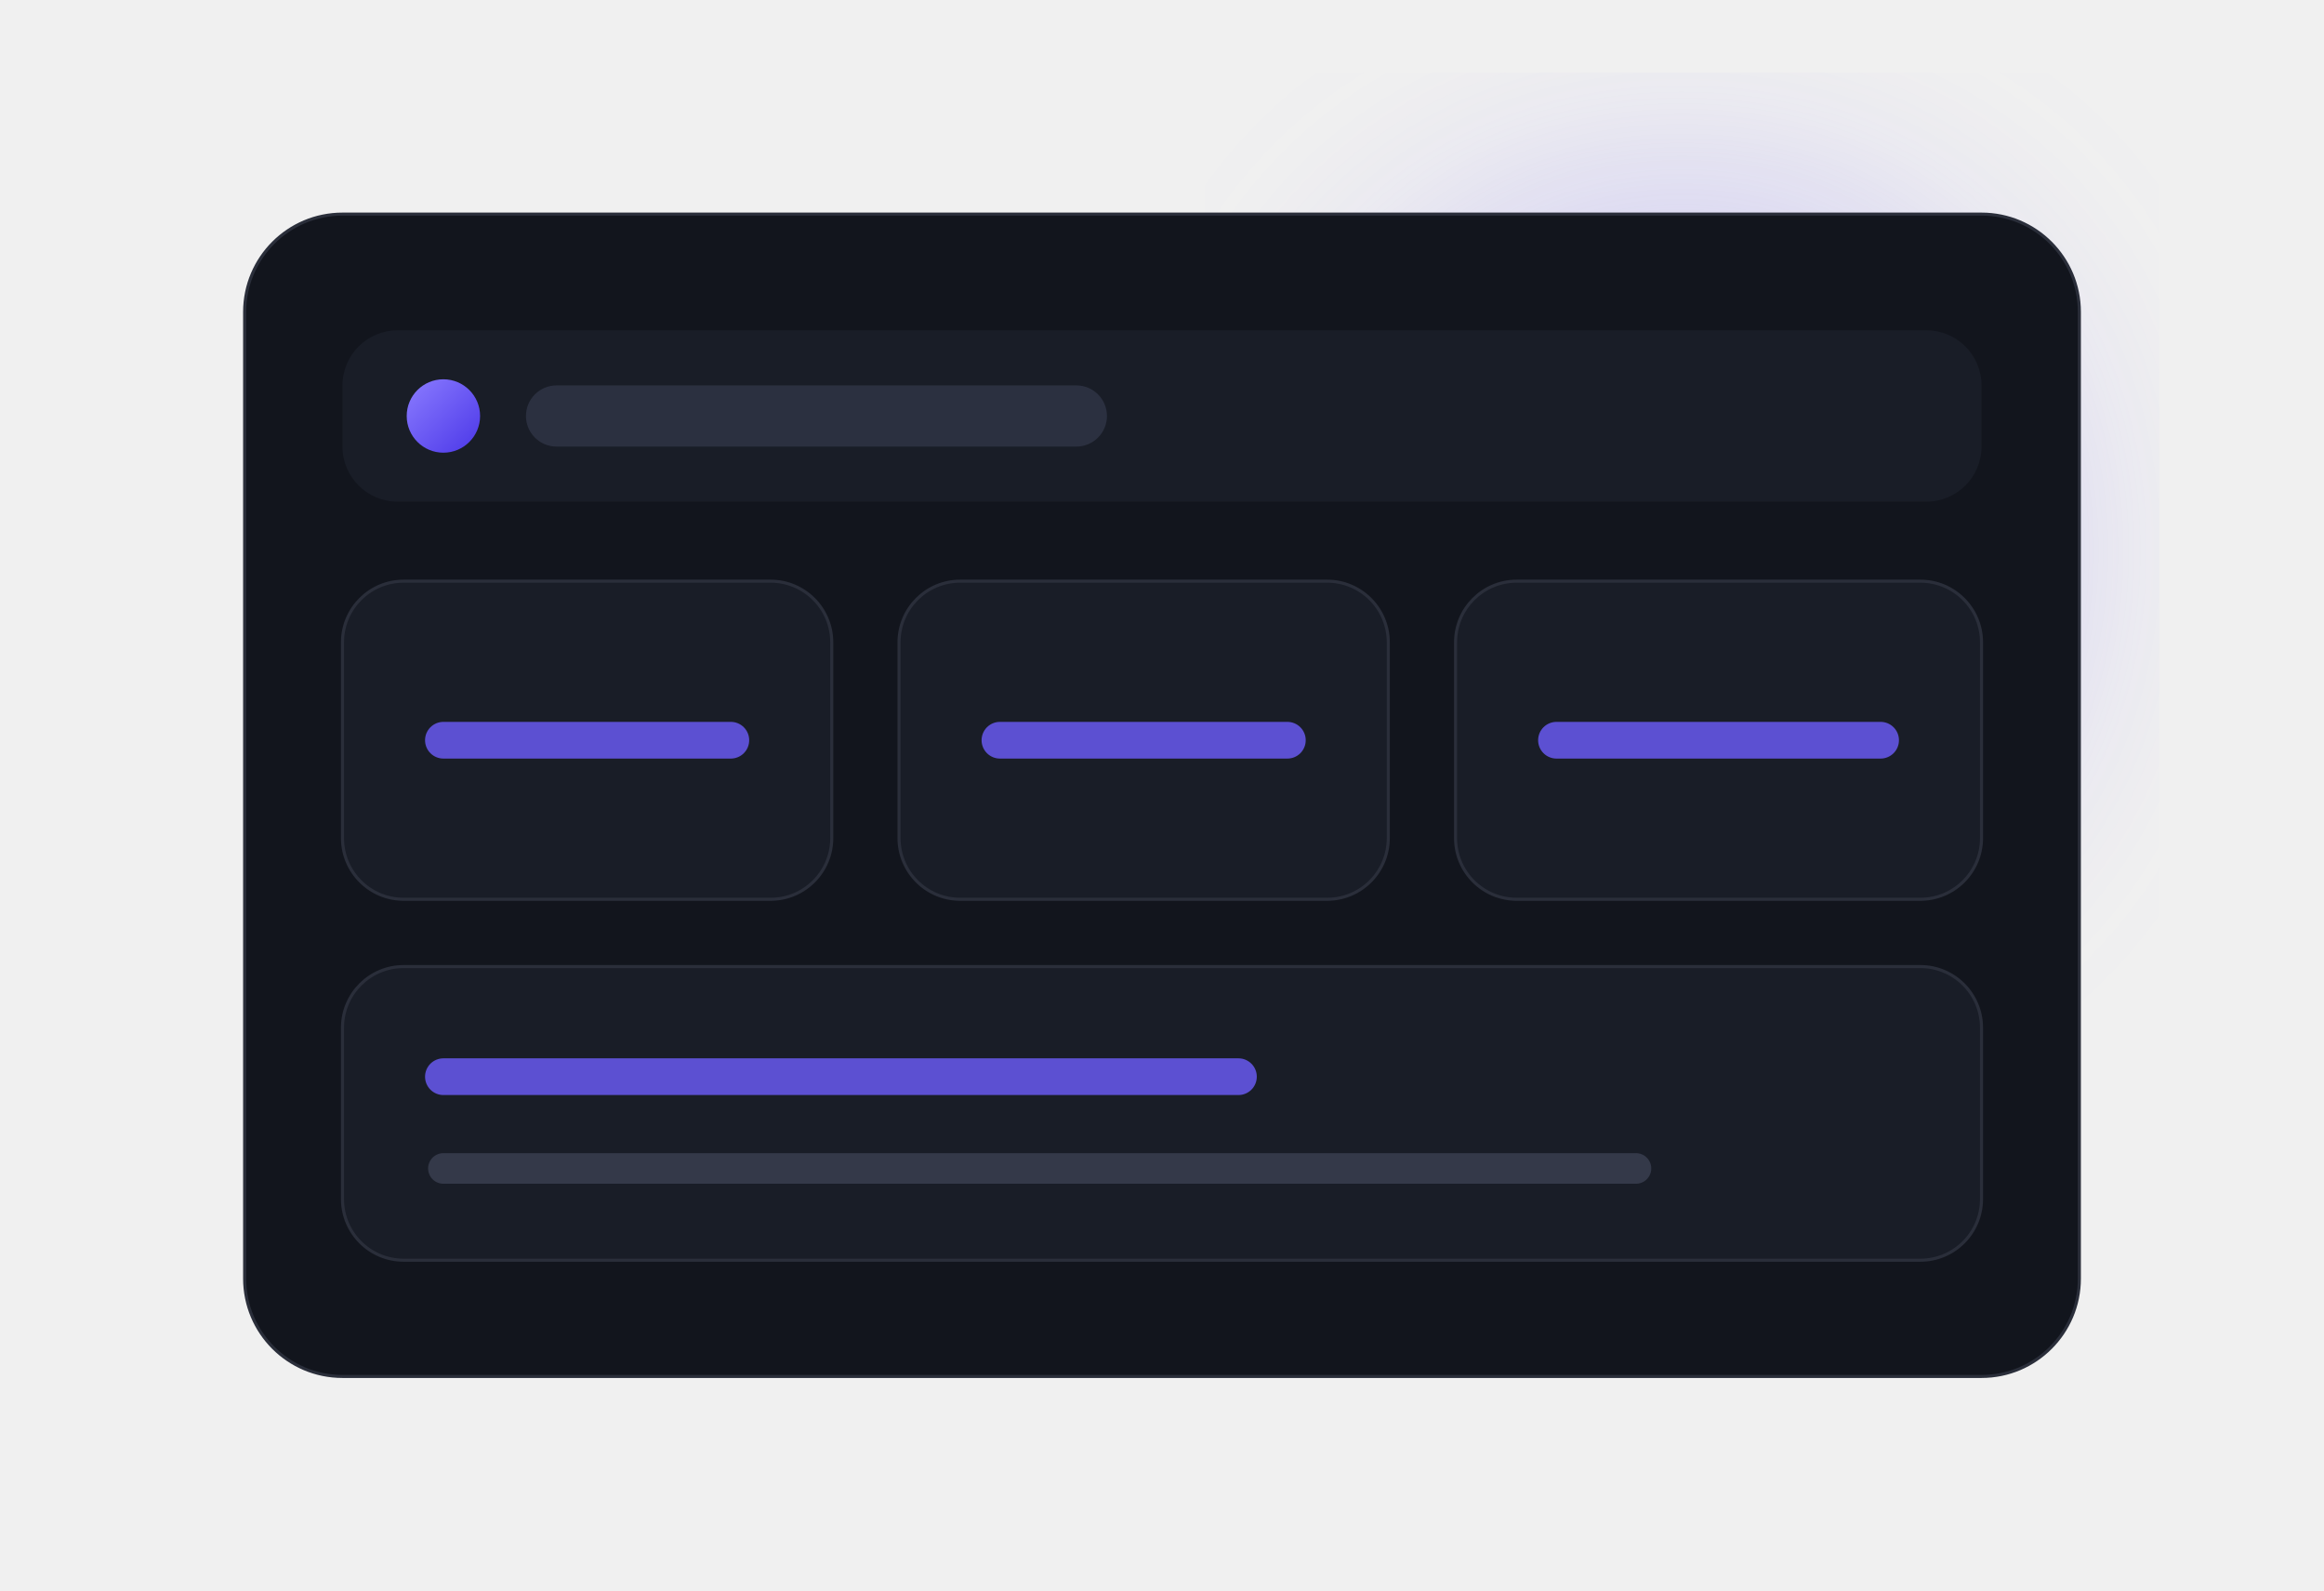
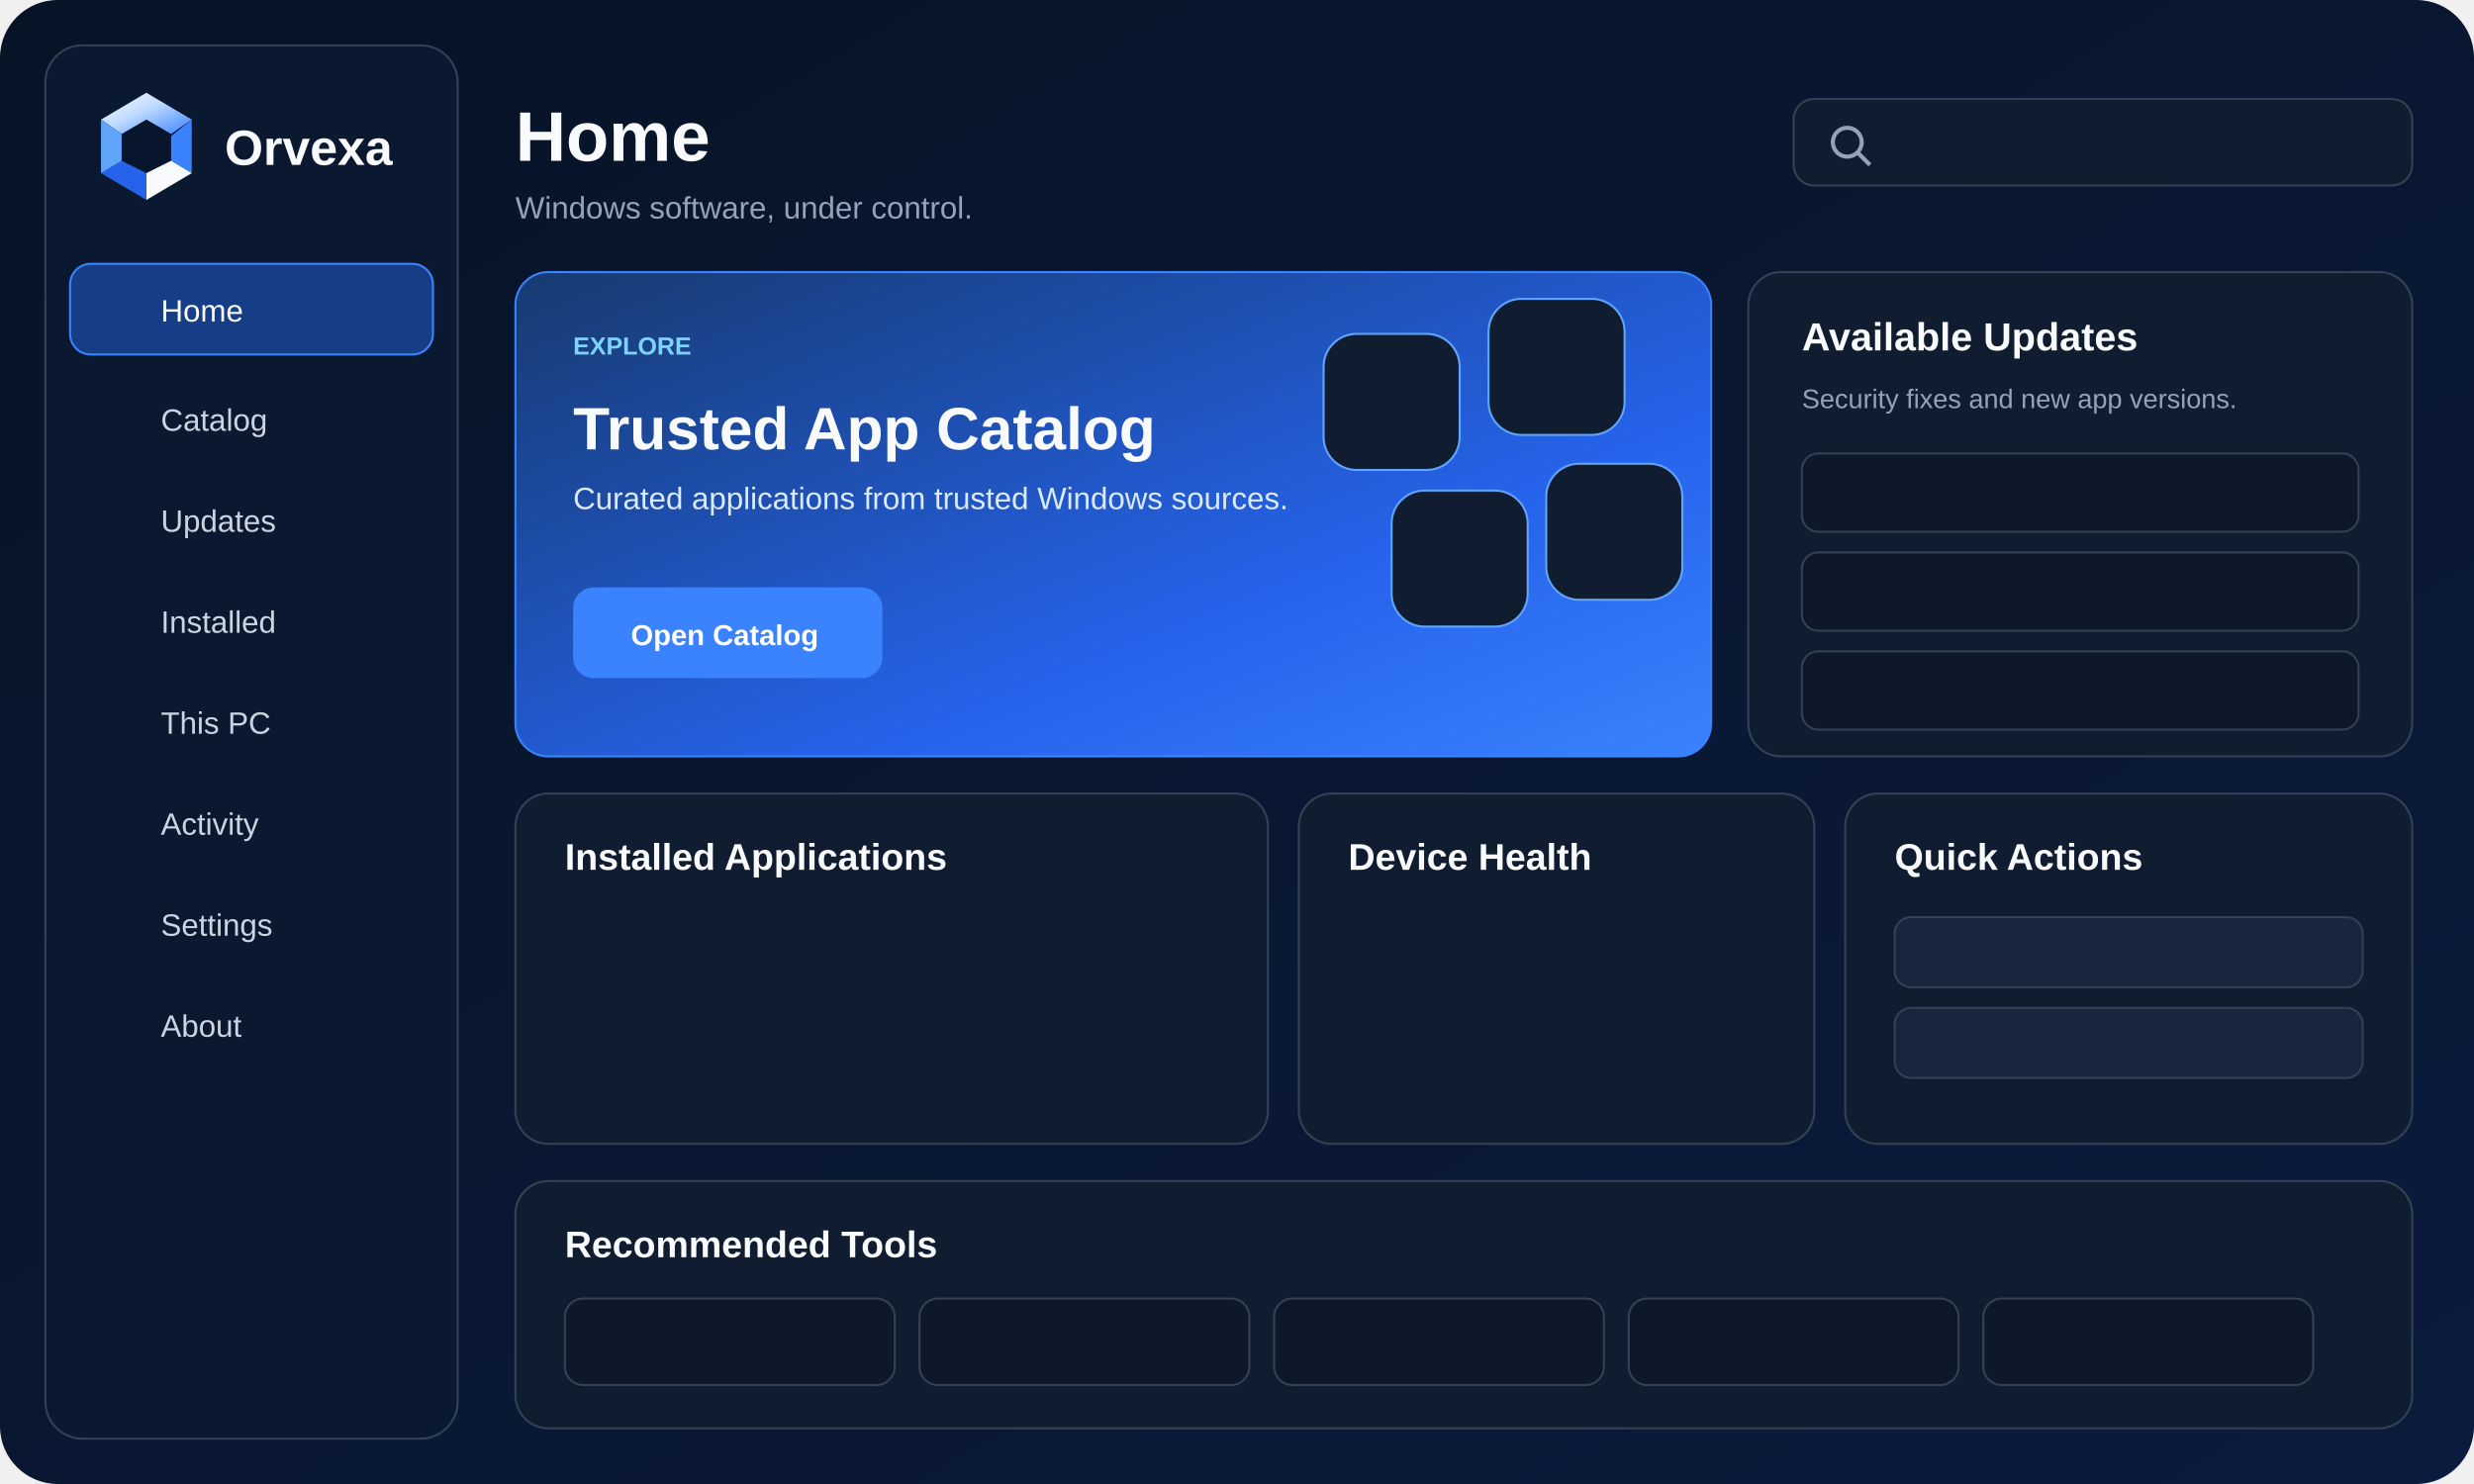
- <svg xmlns="http://www.w3.org/2000/svg" viewBox="0 0 760 520">
+ <svg xmlns="http://www.w3.org/2000/svg" viewBox="0 0 1200 720">
  <defs>
-     <linearGradient id="g" x1="0" y1="0" x2="1" y2="1">
-       <stop stop-color="#8B7CFF" />
-       <stop offset="1" stop-color="#4B37E8" />
+     <linearGradient id="bg" x1="0" y1="0" x2="1" y2="1">
+       <stop stop-color="#071326" />
+       <stop offset="1" stop-color="#0B1B3D" />
    </linearGradient>
-     <filter id="b">
-       <feGaussianBlur stdDeviation="32" />
-     </filter>
+     <linearGradient id="blue" x1="0" y1="0" x2="1" y2="1">
+       <stop stop-color="#173A70" />
+       <stop offset=".65" stop-color="#2563EB" />
+       <stop offset="1" stop-color="#3B82FF" />
+     </linearGradient>
+     <linearGradient id="mark" x1="0" y1="0" x2="1" y2="1">
+       <stop stop-color="#F8FAFC" />
+       <stop offset=".45" stop-color="#BFDBFE" />
+       <stop offset="1" stop-color="#3B82FF" />
+     </linearGradient>
  </defs>
-   <circle cx="550" cy="180" r="130" fill="#6D5DFC" opacity=".2" filter="url(#b)" />
-   <rect x="80" y="70" width="600" height="380" rx="32" fill="#12151D" stroke="#2A2E3A" />
-   <rect x="112" y="108" width="536" height="56" rx="18" fill="#191D27" />
-   <circle cx="145" cy="136" r="12" fill="url(#g)" />
-   <rect x="172" y="126" width="190" height="20" rx="10" fill="#2B3040" />
-   <g fill="#191D27" stroke="#2A2E3A">
-     <rect x="112" y="190" width="160" height="104" rx="20" />
-     <rect x="294" y="190" width="160" height="104" rx="20" />
-     <rect x="476" y="190" width="172" height="104" rx="20" />
-     <rect x="112" y="316" width="536" height="96" rx="20" />
+   <rect width="1200" height="720" rx="28" fill="url(#bg)" />
+   <rect x="22" y="22" width="200" height="676" rx="18" fill="#0A1830" stroke="#334155" />
+   <g transform="translate(45 45)">
+     <path d="M26 0 48 13 48 39 26 52 4 39 4 13Z" fill="#07152D" />
+     <path d="M26 0 48 13 38 20 26 13 14 20 4 13Z" fill="url(#mark)" />
+     <path d="M48 13 48 39 38 33 38 21Z" fill="#3B82FF" />
+     <path d="M48 39 26 52 26 39 38 33Z" fill="#F8FAFC" />
+     <path d="M26 52 4 39 14 33 26 39Z" fill="#2563EB" />
+     <path d="M4 39 4 13 14 20 14 33Z" fill="#60A5FA" />
+     <text x="64" y="35" font-family="Segoe UI,Arial" font-size="24" font-weight="700" fill="#F8FAFC">Orvexa</text>
  </g>
-   <path d="M145 242h94M327 242h94M509 242h106M145 352h260" stroke="#6D5DFC" stroke-width="12" stroke-linecap="round" opacity=".8" />
-   <path d="M145 382h390" stroke="#343949" stroke-width="10" stroke-linecap="round" />
+   <g font-family="Segoe UI,Arial" font-size="15" fill="#CBD5E1">
+     <rect x="34" y="128" width="176" height="44" rx="10" fill="#153E87" stroke="#3B82FF" />
+     <text x="78" y="156" fill="#F8FAFC">Home</text>
+     <text x="78" y="209">Catalog</text>
+     <text x="78" y="258">Updates</text>
+     <text x="78" y="307">Installed</text>
+     <text x="78" y="356">This PC</text>
+     <text x="78" y="405">Activity</text>
+     <text x="78" y="454">Settings</text>
+     <text x="78" y="503">About</text>
+   </g>
+   <g transform="translate(250 40)">
+     <text x="0" y="38" font-family="Segoe UI,Arial" font-size="34" font-weight="700" fill="#F8FAFC">Home</text>
+     <text x="0" y="66" font-family="Segoe UI,Arial" font-size="15" fill="#94A3B8">Windows software, under control.</text>
+     <rect x="620" y="8" width="300" height="42" rx="10" fill="#101C2F" stroke="#334155" />
+     <circle cx="646" cy="29" r="7" fill="none" stroke="#94A3B8" stroke-width="2" />
+     <path d="M651 34l6 6" stroke="#94A3B8" stroke-width="2" />
+     <rect x="0" y="92" width="580" height="235" rx="16" fill="url(#blue)" stroke="#3B82FF" />
+     <text x="28" y="132" font-family="Segoe UI,Arial" font-size="12" font-weight="700" fill="#7DD3FC">EXPLORE</text>
+     <text x="28" y="178" font-family="Segoe UI,Arial" font-size="29" font-weight="700" fill="#F8FAFC">Trusted App Catalog</text>
+     <text x="28" y="207" font-family="Segoe UI,Arial" font-size="15" fill="#DBEAFE">Curated applications from trusted Windows sources.</text>
+     <rect x="28" y="245" width="150" height="44" rx="10" fill="#3B82FF" />
+     <text x="56" y="273" font-family="Segoe UI,Arial" font-size="14" font-weight="600" fill="white">Open Catalog</text>
+     <g fill="#101C2F" stroke="#60A5FA">
+       <rect x="392" y="122" width="66" height="66" rx="16" />
+       <rect x="472" y="105" width="66" height="66" rx="16" />
+       <rect x="425" y="198" width="66" height="66" rx="16" />
+       <rect x="500" y="185" width="66" height="66" rx="16" />
+     </g>
+     <rect x="598" y="92" width="322" height="235" rx="16" fill="#101C2F" stroke="#334155" />
+     <text x="624" y="130" font-family="Segoe UI,Arial" font-size="19" font-weight="700" fill="#F8FAFC">Available Updates</text>
+     <text x="624" y="158" font-family="Segoe UI,Arial" font-size="13" fill="#94A3B8">Security fixes and new app versions.</text>
+     <g fill="#0D192A" stroke="#334155">
+       <rect x="624" y="180" width="270" height="38" rx="8" />
+       <rect x="624" y="228" width="270" height="38" rx="8" />
+       <rect x="624" y="276" width="270" height="38" rx="8" />
+     </g>
+     <rect x="0" y="345" width="365" height="170" rx="16" fill="#101C2F" stroke="#334155" />
+     <rect x="380" y="345" width="250" height="170" rx="16" fill="#101C2F" stroke="#334155" />
+     <rect x="645" y="345" width="275" height="170" rx="16" fill="#101C2F" stroke="#334155" />
+     <text x="24" y="382" font-family="Segoe UI,Arial" font-size="18" font-weight="700" fill="#F8FAFC">Installed Applications</text>
+     <text x="404" y="382" font-family="Segoe UI,Arial" font-size="18" font-weight="700" fill="#F8FAFC">Device Health</text>
+     <text x="669" y="382" font-family="Segoe UI,Arial" font-size="18" font-weight="700" fill="#F8FAFC">Quick Actions</text>
+     <g fill="#17263D" stroke="#334155">
+       <rect x="669" y="405" width="227" height="34" rx="8" />
+       <rect x="669" y="449" width="227" height="34" rx="8" />
+     </g>
+     <rect x="0" y="533" width="920" height="120" rx="16" fill="#101C2F" stroke="#334155" />
+     <text x="24" y="570" font-family="Segoe UI,Arial" font-size="18" font-weight="700" fill="#F8FAFC">Recommended Tools</text>
+     <g fill="#0D192A" stroke="#334155">
+       <rect x="24" y="590" width="160" height="42" rx="9" />
+       <rect x="196" y="590" width="160" height="42" rx="9" />
+       <rect x="368" y="590" width="160" height="42" rx="9" />
+       <rect x="540" y="590" width="160" height="42" rx="9" />
+       <rect x="712" y="590" width="160" height="42" rx="9" />
+     </g>
+   </g>
</svg>
